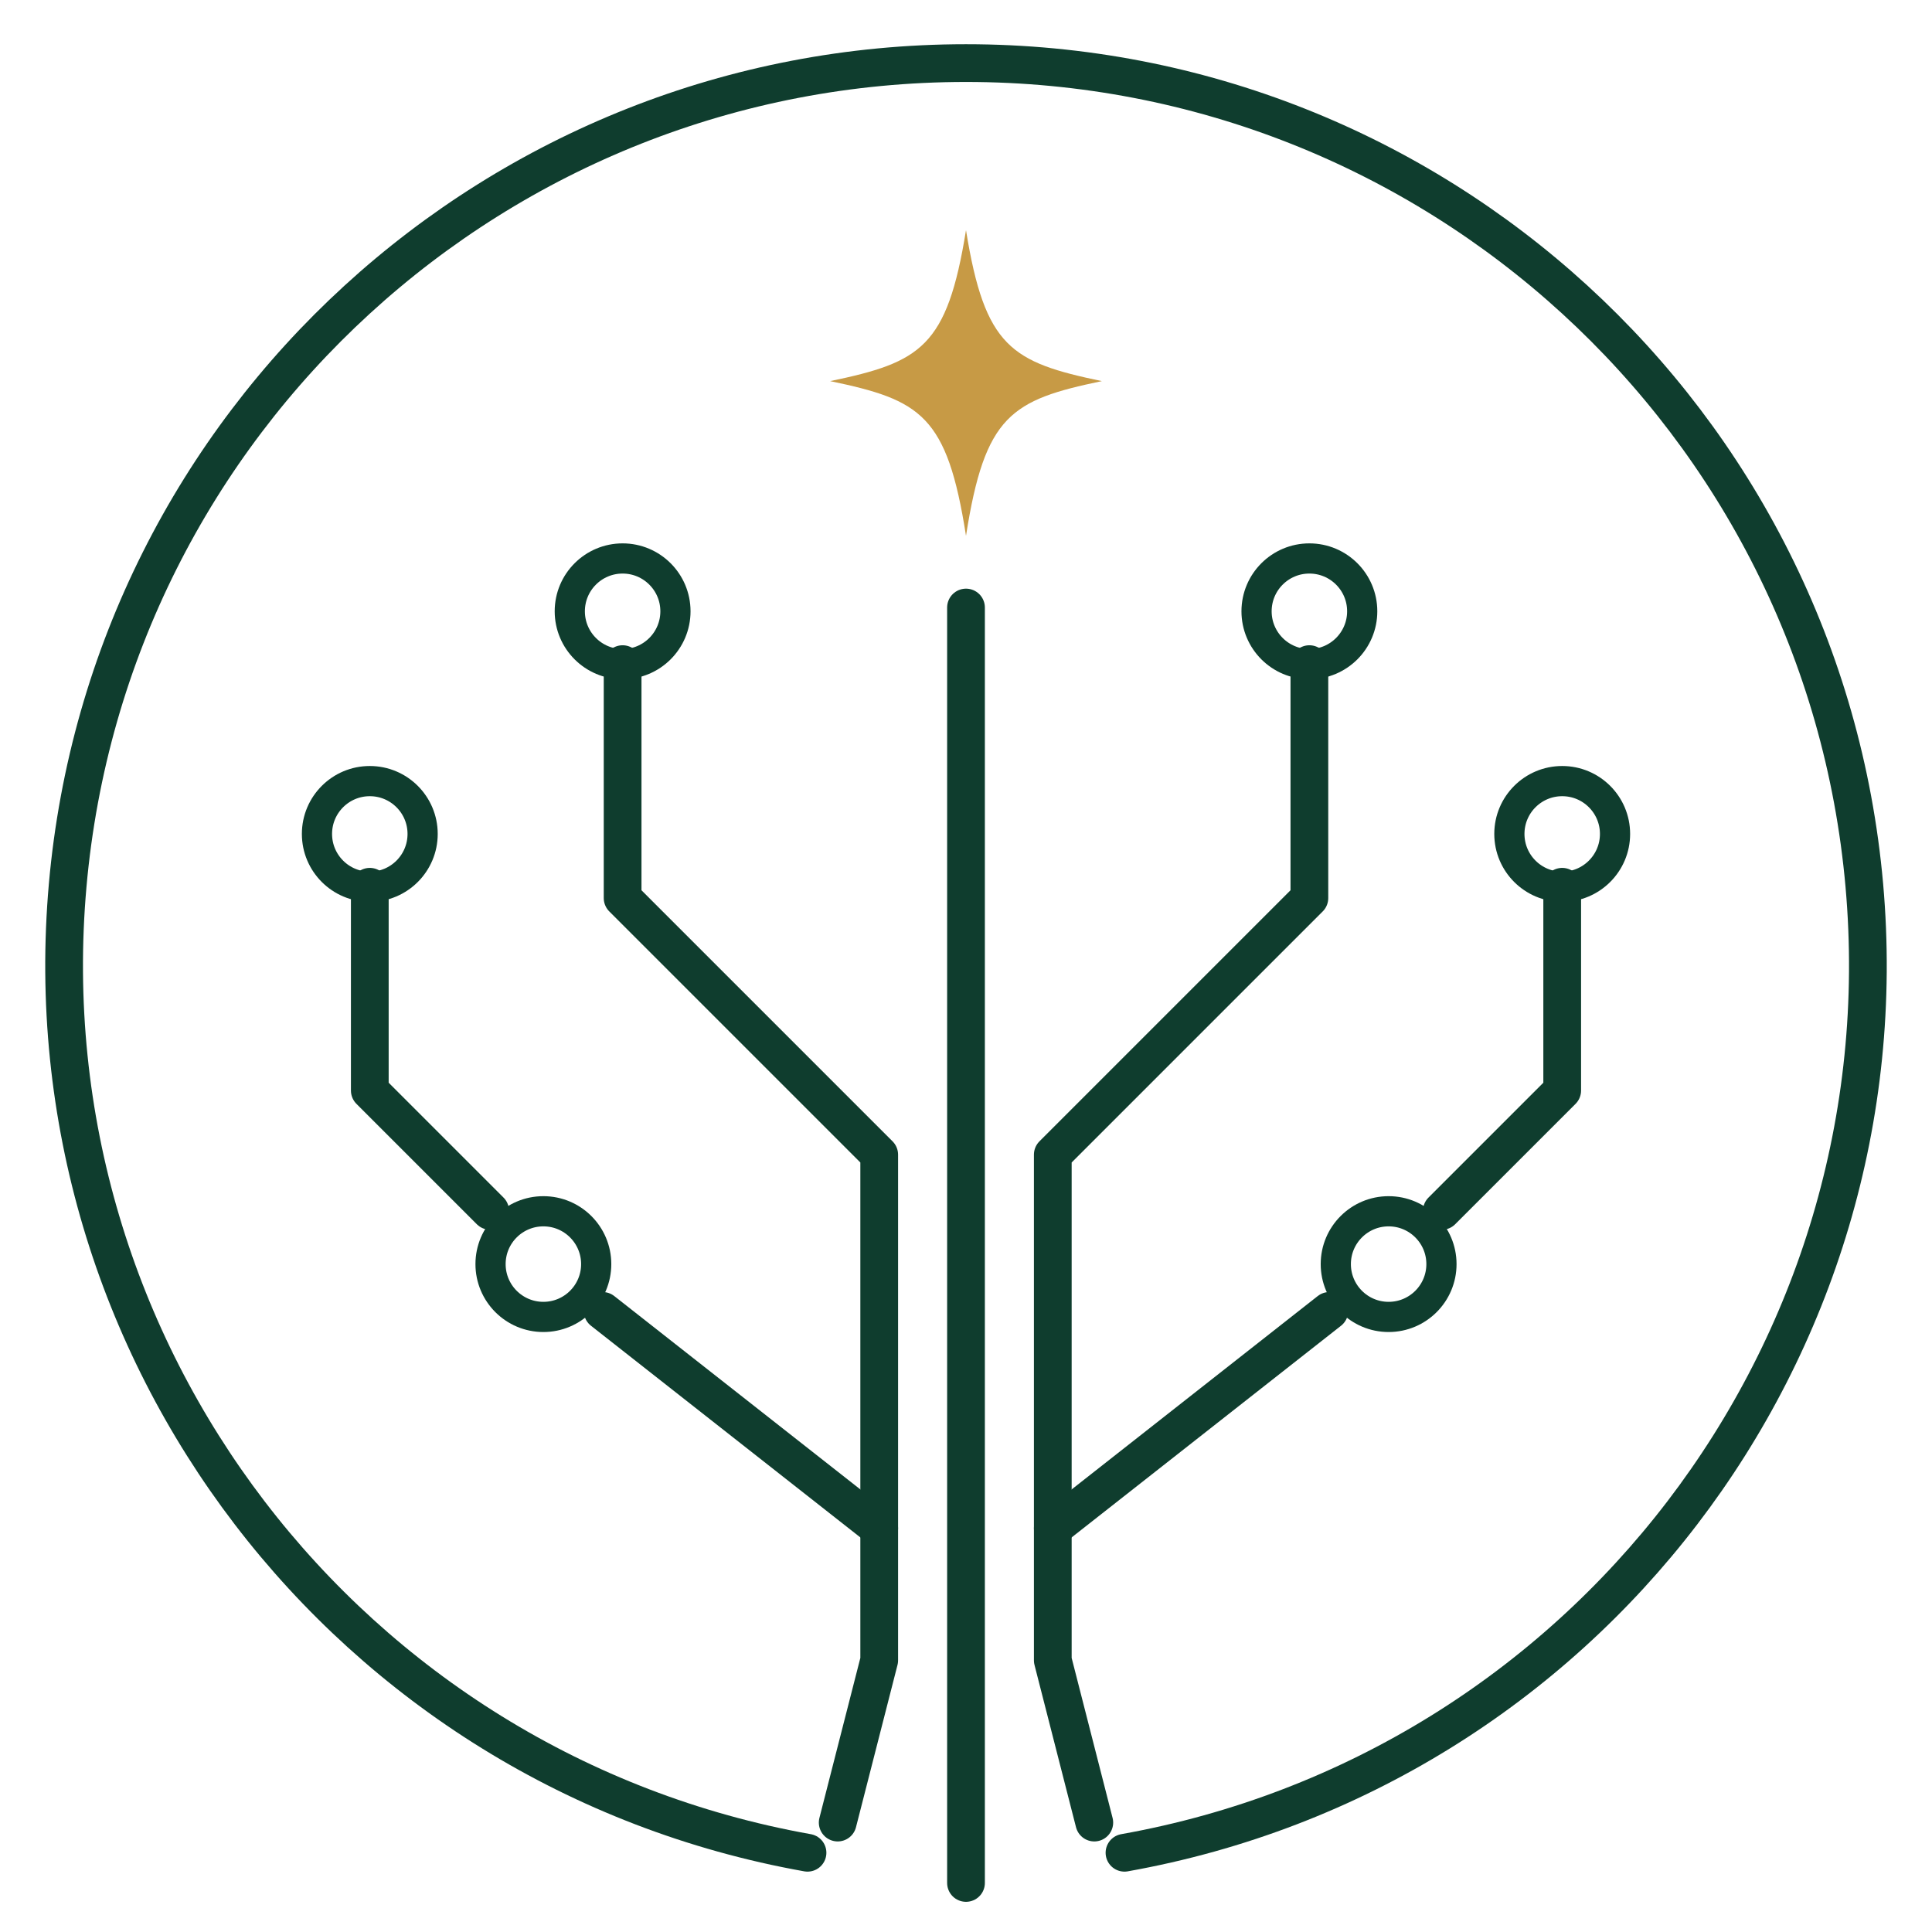
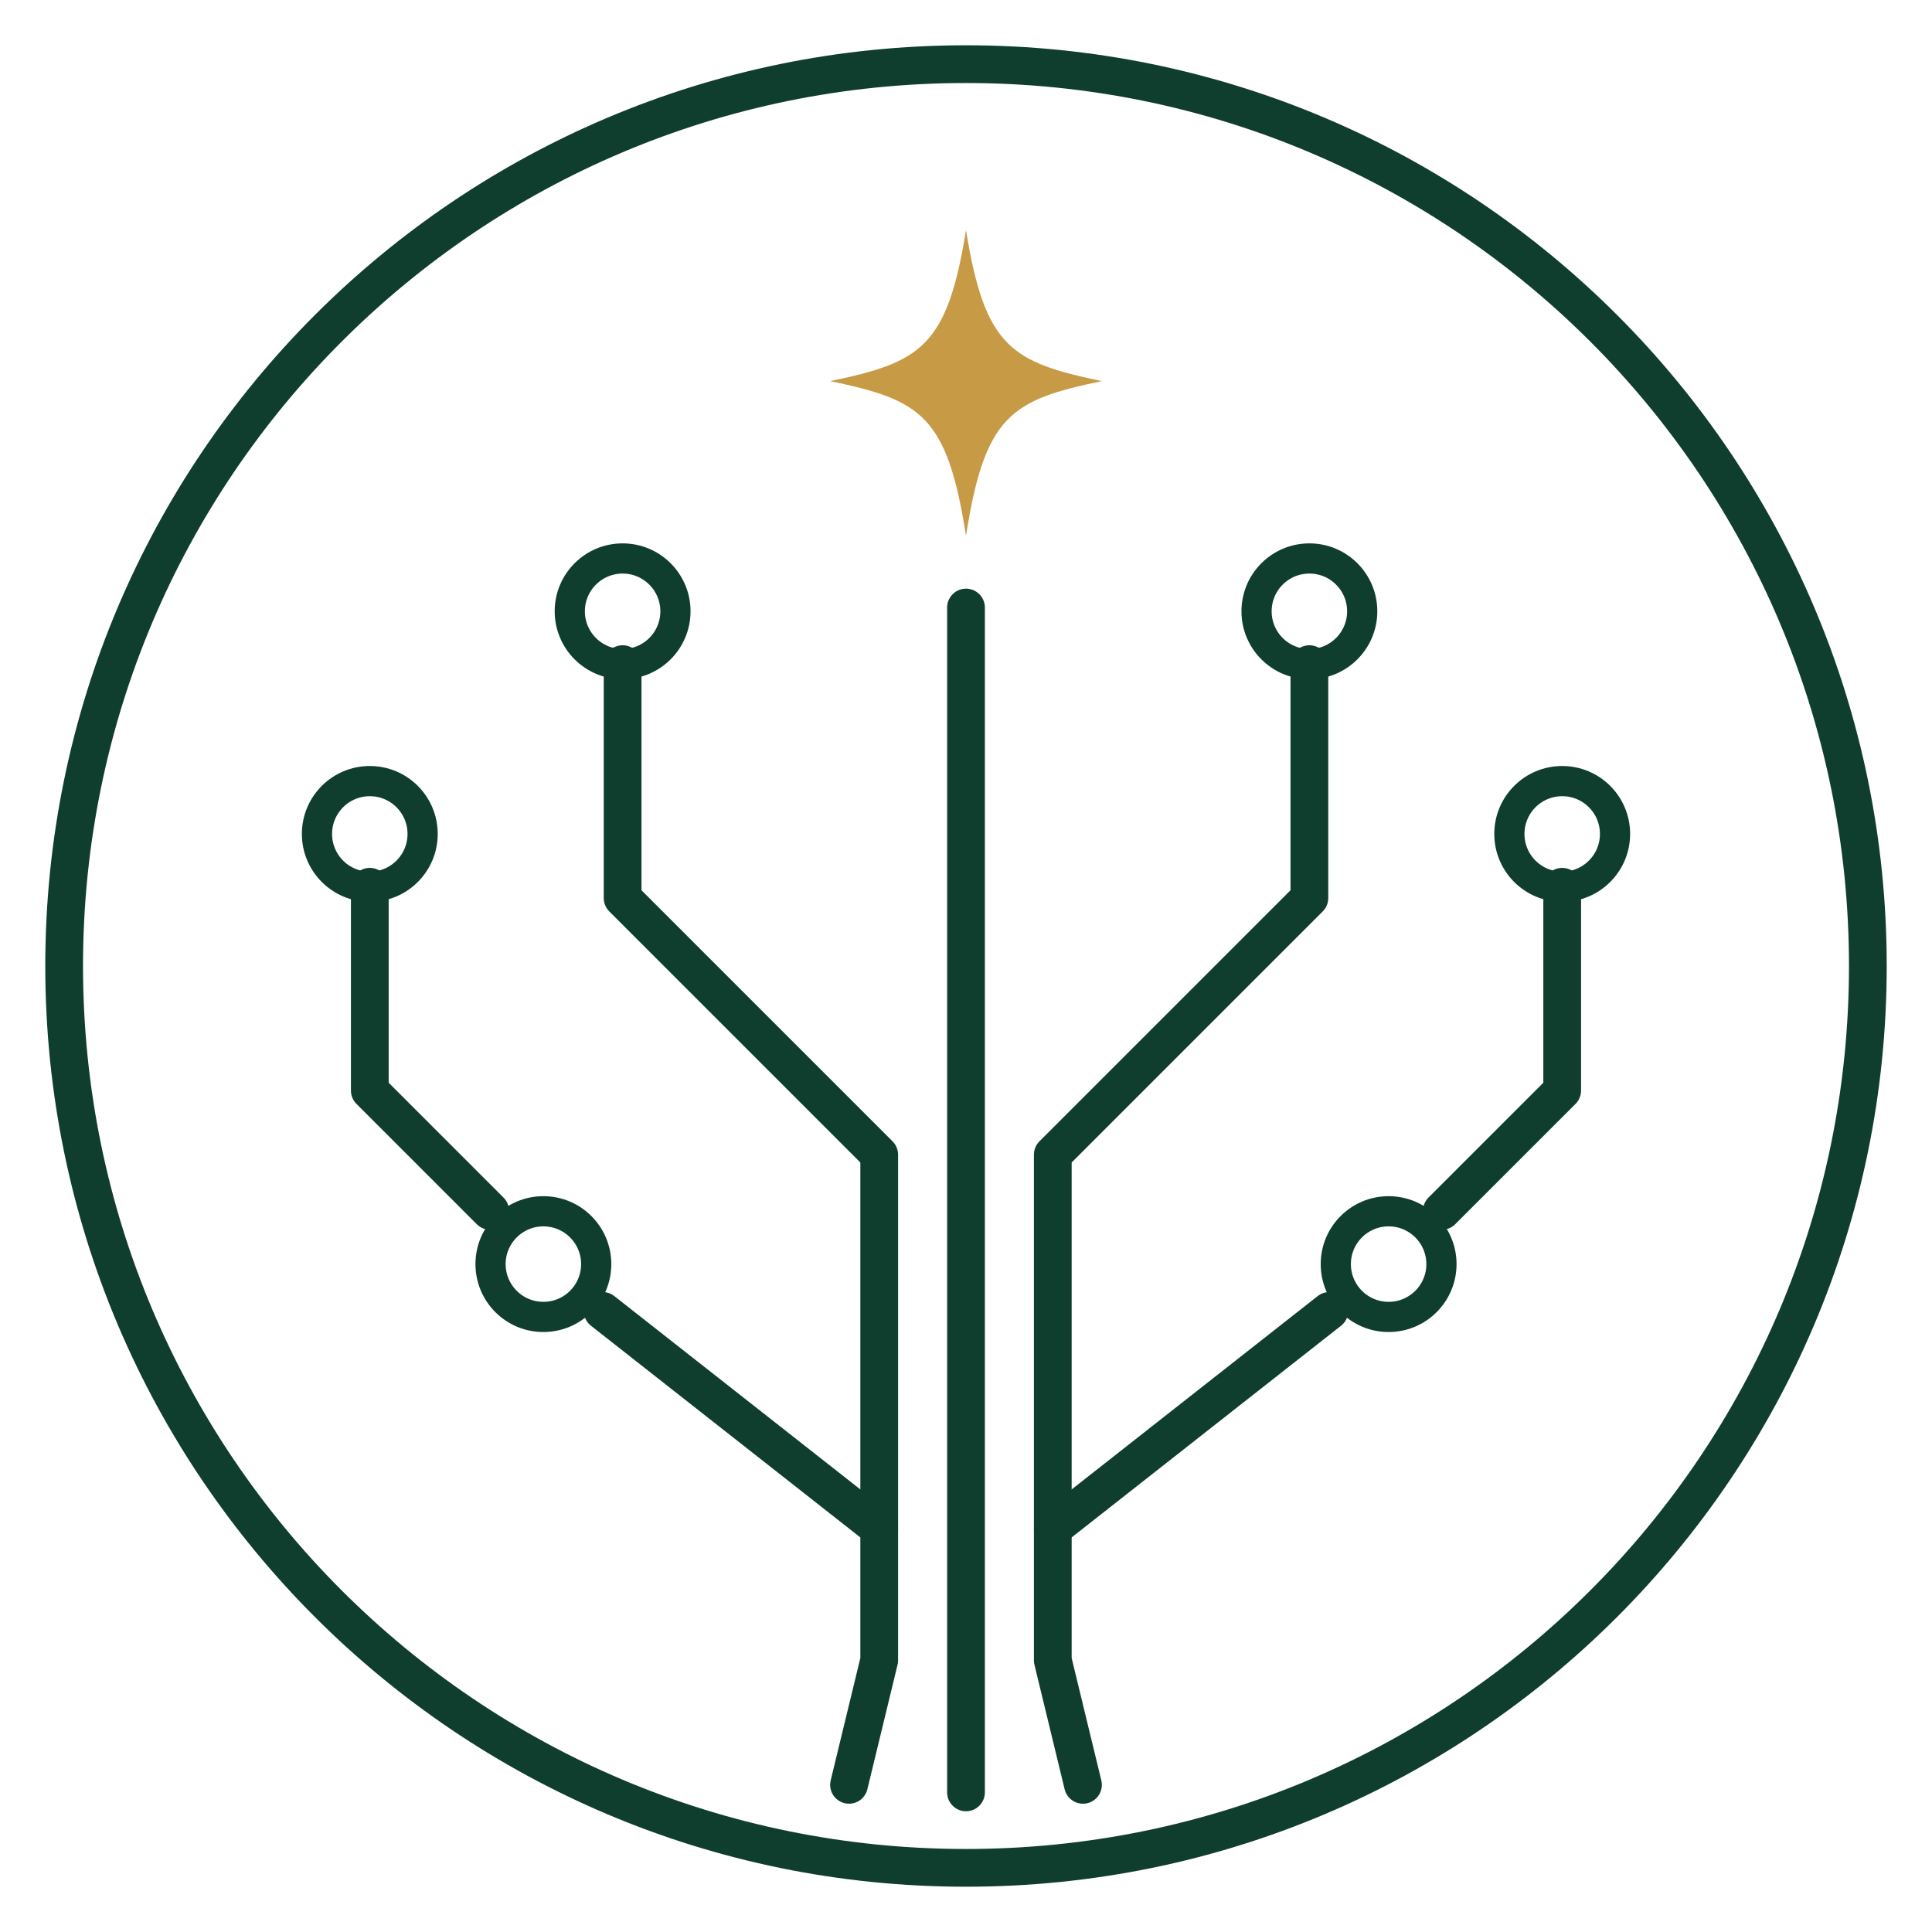
<svg xmlns="http://www.w3.org/2000/svg" viewBox="0 0 512 512" fill="none" role="img" aria-label="Eldrun">
  <g stroke="#0F3D2E" stroke-linecap="round" stroke-linejoin="round" fill="none">
-     <path d="M 214 491 A 239 239 0 1 1 298 491" stroke-width="10" />
-     <path d="M 256 161 L 256 499" stroke-width="10" />
+     <circle cx="256" cy="256" r="239" stroke-width="10" />
+     <path d="M 256 161 L 256 475" stroke-width="10" />
    <g id="eldrun-branches">
-       <path d="M 165 176 L 165 238 L 233 306 L 233 440 L 222 483" stroke-width="10" />
+       <path d="M 165 176 L 165 238 L 233 306 L 233 440 L 225 473" stroke-width="10" />
      <path d="M 98 235 L 98 289 L 129.9 320.9 M 159.7 347.4 L 233 405" stroke-width="10" />
      <circle cx="165" cy="162" r="14" stroke-width="8" />
      <circle cx="98" cy="221" r="14" stroke-width="8" />
      <circle cx="144" cy="335" r="14" stroke-width="8" />
    </g>
    <use href="#eldrun-branches" transform="translate(512,0) scale(-1,1)" />
  </g>
  <path d="M 256 61            C 261 92 268 96 292 101            C 268 106 261 110 256 142            C 251 110 244 106 220 101            C 244 96 251 92 256 61 Z" fill="#C79A45" />
</svg>
